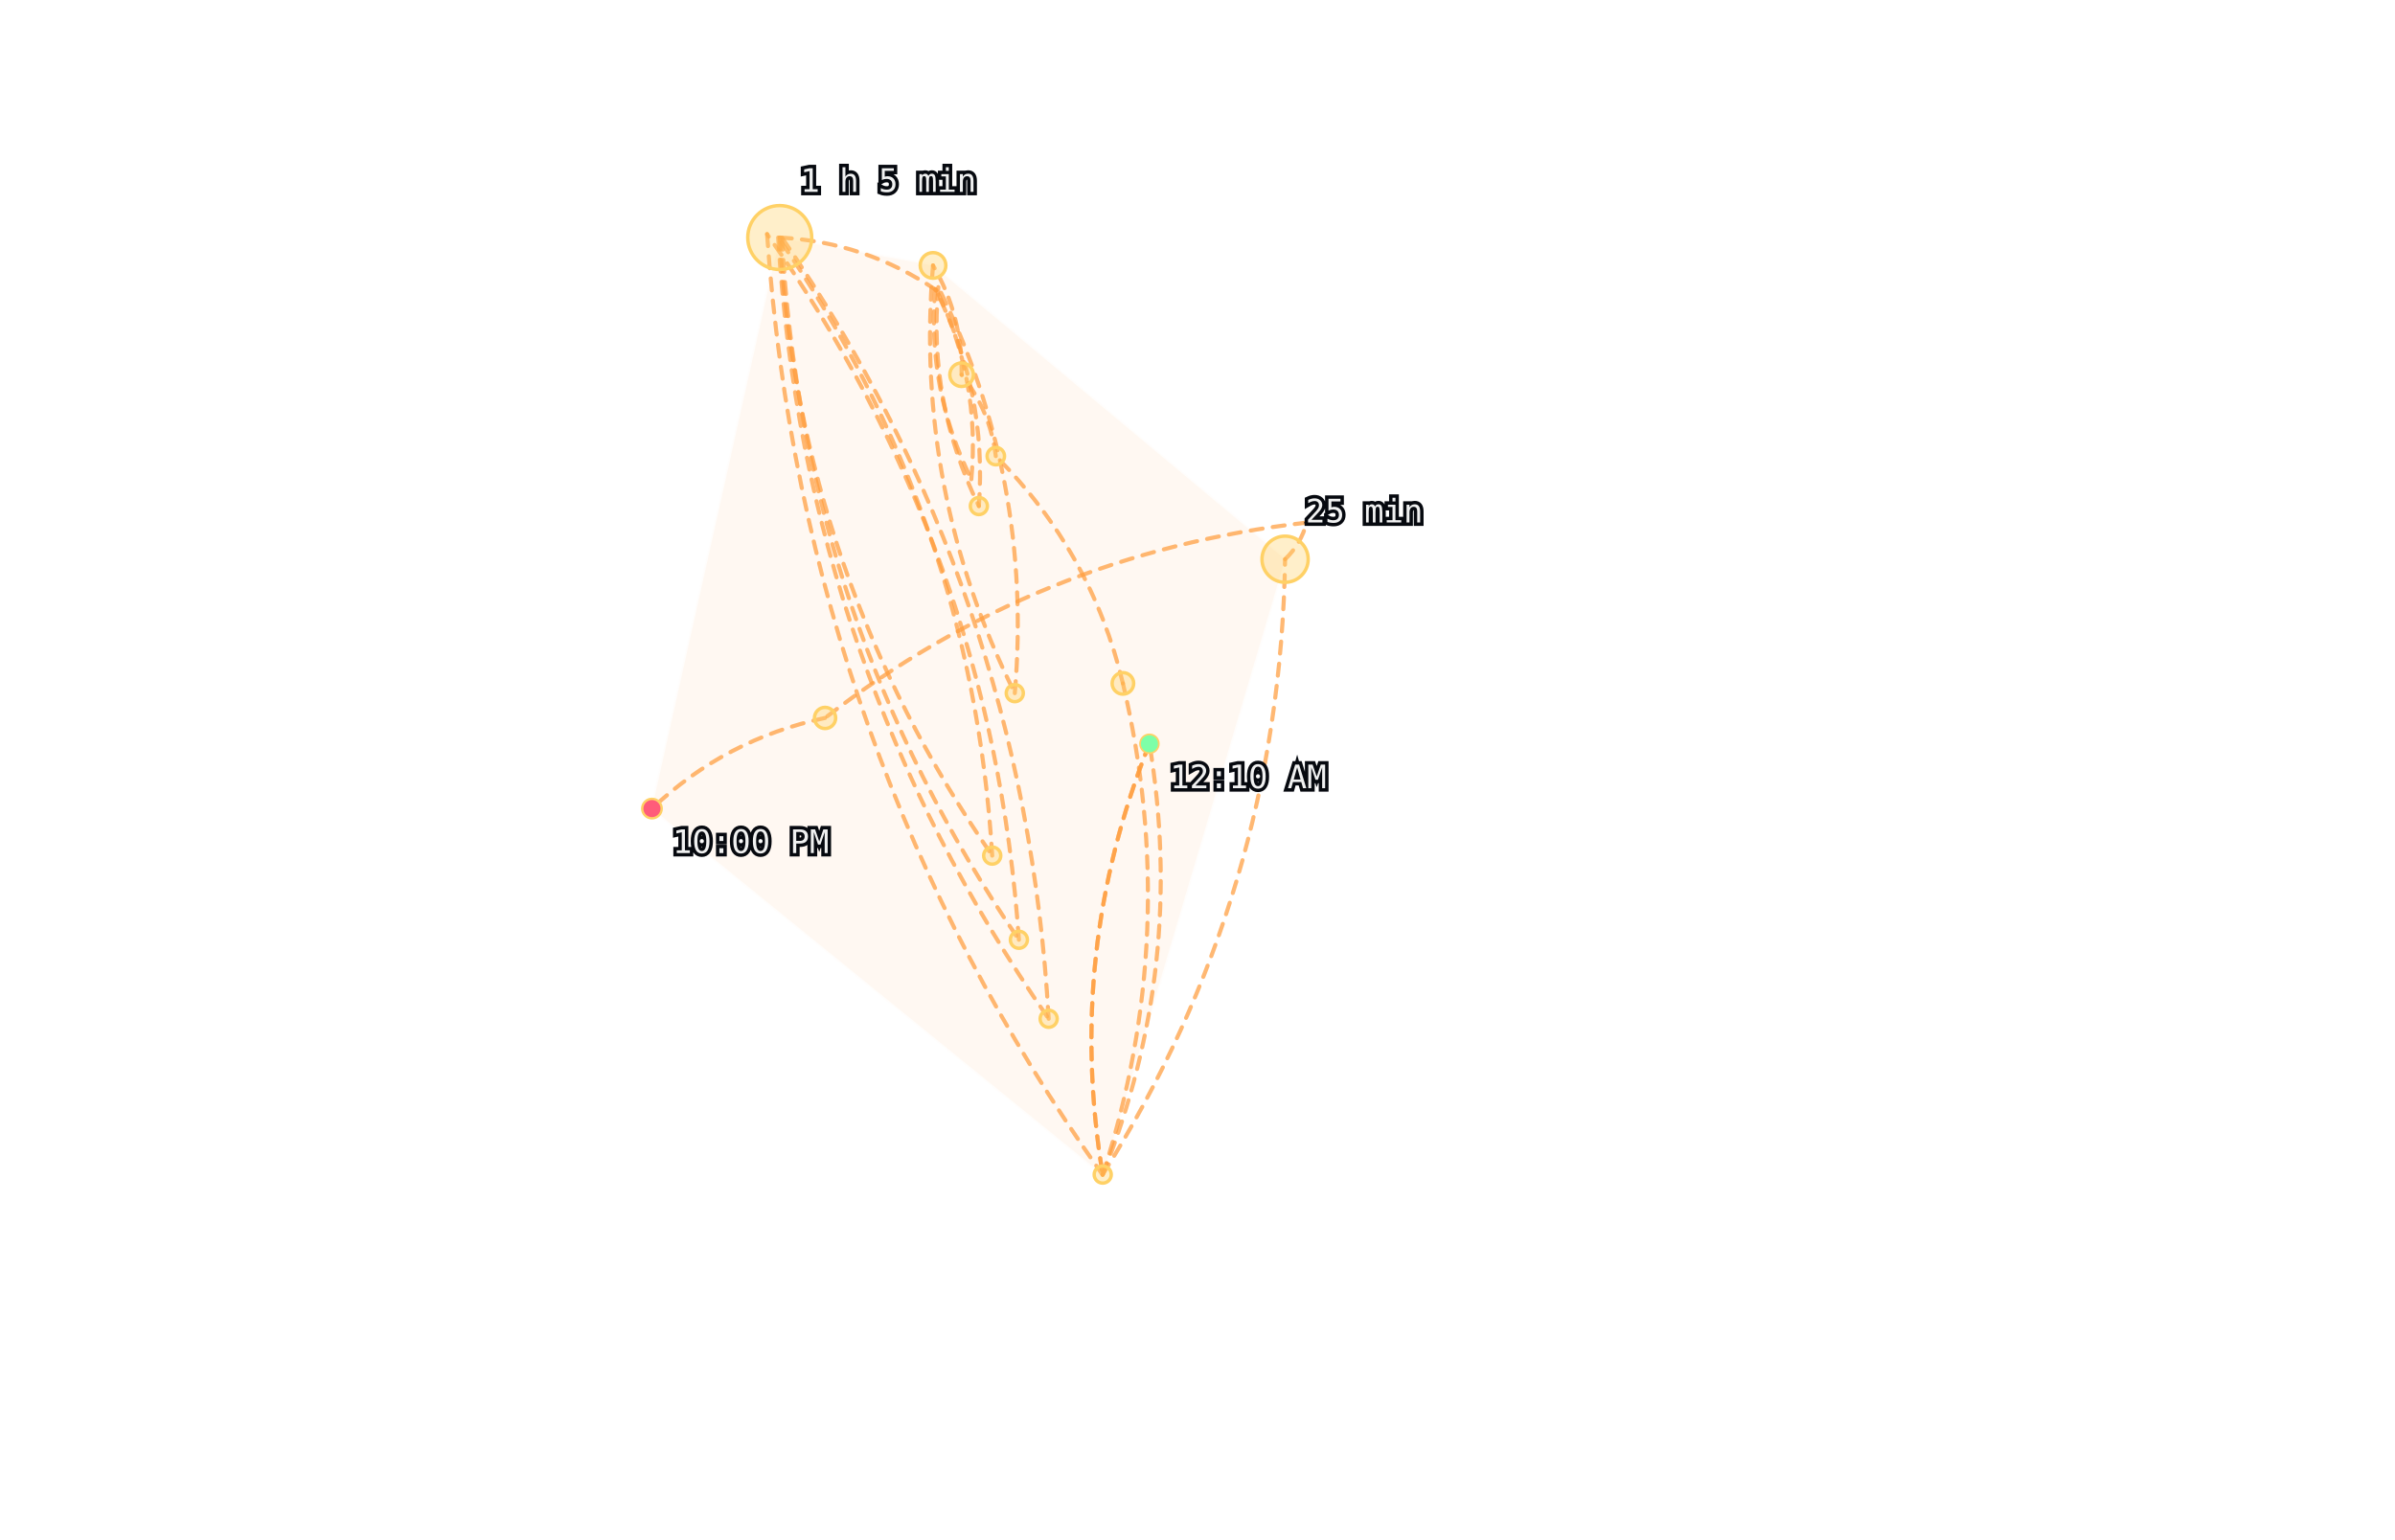
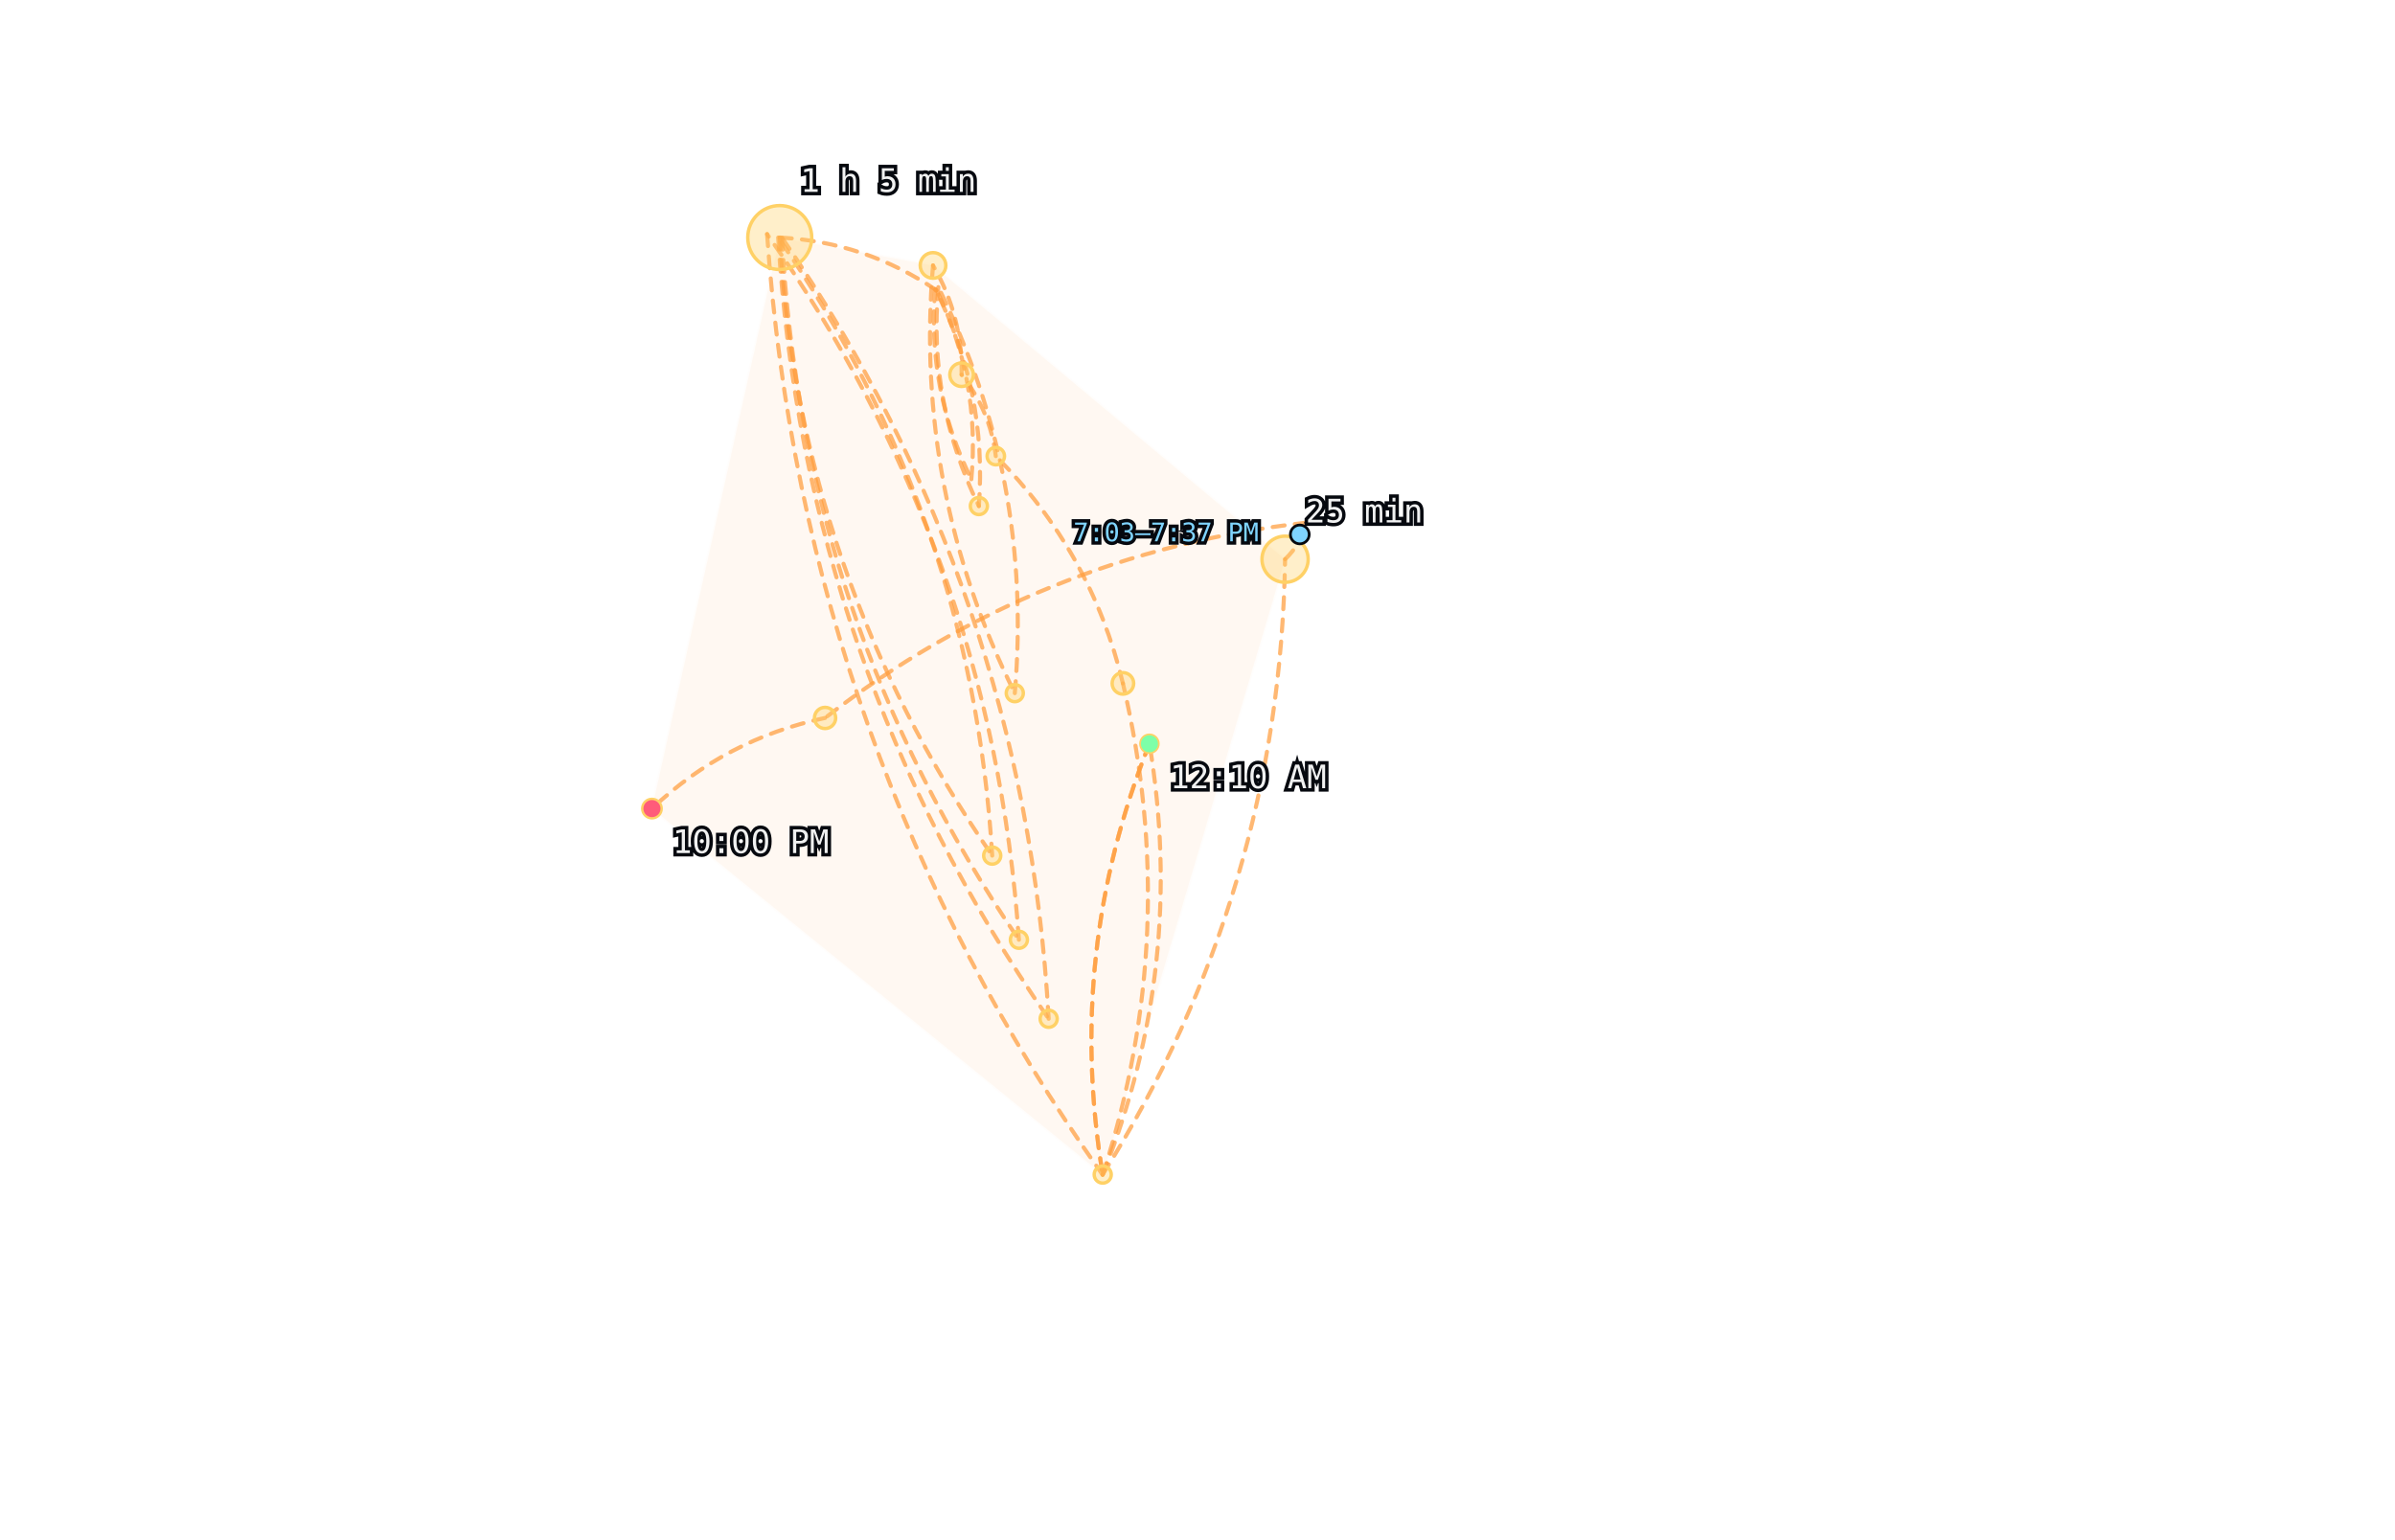
<svg xmlns="http://www.w3.org/2000/svg" width="1400" height="900" viewBox="0 0 1400 900">
  <path d="M381.1 472.8 L455.8 138.9 L545.4 155.2 L751.2 327.0 L644.6 686.8 Z" fill="#ff9d3d" opacity="0.07" stroke="#ff9d3d" stroke-opacity="0.22" stroke-width="2" stroke-linejoin="round" />
  <path d="M671.9 434.9 Q623.0 557.0 644.6 686.8" fill="none" stroke="#ff9d3d" stroke-width="2.4" stroke-dasharray="7 6" opacity="0.72" stroke-linecap="round" />
  <path d="M644.6 686.8 Q693.5 564.6 671.9 434.9" fill="none" stroke="#ff9d3d" stroke-width="2.4" stroke-dasharray="7 6" opacity="0.72" stroke-linecap="round" />
  <path d="M671.9 434.9 Q623.0 557.0 644.6 686.8" fill="none" stroke="#ff9d3d" stroke-width="2.4" stroke-dasharray="7 6" opacity="0.72" stroke-linecap="round" />
  <path d="M644.6 686.8 Q690.7 544.8 656.4 399.6" fill="none" stroke="#ff9d3d" stroke-width="2.4" stroke-dasharray="7 6" opacity="0.72" stroke-linecap="round" />
  <path d="M656.4 399.6 Q637.9 322.7 582.1 266.7" fill="none" stroke="#ff9d3d" stroke-width="2.4" stroke-dasharray="7 6" opacity="0.72" stroke-linecap="round" />
  <path d="M582.1 266.7 Q578.8 240.1 562.1 219.1" fill="none" stroke="#ff9d3d" stroke-width="2.4" stroke-dasharray="7 6" opacity="0.72" stroke-linecap="round" />
  <path d="M562.1 219.1 Q562.7 184.8 545.4 155.2" fill="none" stroke="#ff9d3d" stroke-width="2.4" stroke-dasharray="7 6" opacity="0.72" stroke-linecap="round" />
  <path d="M545.4 155.2 Q534.3 286.9 593.2 405.3" fill="none" stroke="#ff9d3d" stroke-width="2.4" stroke-dasharray="7 6" opacity="0.72" stroke-linecap="round" />
  <path d="M593.2 405.3 Q604.0 280.4 548.5 167.9" fill="none" stroke="#ff9d3d" stroke-width="2.4" stroke-dasharray="7 6" opacity="0.72" stroke-linecap="round" />
  <path d="M548.5 167.9 Q542.4 235.3 572.2 295.9" fill="none" stroke="#ff9d3d" stroke-width="2.4" stroke-dasharray="7 6" opacity="0.72" stroke-linecap="round" />
  <path d="M572.2 295.9 Q577.2 229.0 546.7 169.1" fill="none" stroke="#ff9d3d" stroke-width="2.4" stroke-dasharray="7 6" opacity="0.72" stroke-linecap="round" />
  <path d="M546.7 169.1 Q541.7 227.6 567.8 280.2" fill="none" stroke="#ff9d3d" stroke-width="2.4" stroke-dasharray="7 6" opacity="0.72" stroke-linecap="round" />
  <path d="M567.8 280.2 Q573.1 222.1 547.5 169.8" fill="none" stroke="#ff9d3d" stroke-width="2.4" stroke-dasharray="7 6" opacity="0.72" stroke-linecap="round" />
  <path d="M547.5 169.8 Q505.9 141.5 455.8 138.9" fill="none" stroke="#ff9d3d" stroke-width="2.4" stroke-dasharray="7 6" opacity="0.72" stroke-linecap="round" />
  <path d="M455.8 138.9 Q467.3 337.0 580.0 500.3" fill="none" stroke="#ff9d3d" stroke-width="2.4" stroke-dasharray="7 6" opacity="0.72" stroke-linecap="round" />
  <path d="M580.0 500.3 Q568.1 302.1 454.9 138.9" fill="none" stroke="#ff9d3d" stroke-width="2.4" stroke-dasharray="7 6" opacity="0.72" stroke-linecap="round" />
  <path d="M454.9 138.9 Q470.0 389.5 613.0 595.7" fill="none" stroke="#ff9d3d" stroke-width="2.4" stroke-dasharray="7 6" opacity="0.72" stroke-linecap="round" />
  <path d="M613.0 595.7 Q599.0 345.5 457.1 139.0" fill="none" stroke="#ff9d3d" stroke-width="2.4" stroke-dasharray="7 6" opacity="0.72" stroke-linecap="round" />
  <path d="M457.1 139.0 Q468.9 363.6 595.6 549.5" fill="none" stroke="#ff9d3d" stroke-width="2.4" stroke-dasharray="7 6" opacity="0.72" stroke-linecap="round" />
  <path d="M595.6 549.5 Q579.8 322.6 448.4 136.9" fill="none" stroke="#ff9d3d" stroke-width="2.4" stroke-dasharray="7 6" opacity="0.72" stroke-linecap="round" />
  <path d="M448.4 136.9 Q469.5 439.4 644.5 686.9" fill="none" stroke="#ff9d3d" stroke-width="2.4" stroke-dasharray="7 6" opacity="0.72" stroke-linecap="round" />
  <path d="M644.5 686.9 Q748.2 521.9 751.2 327.0" fill="none" stroke="#ff9d3d" stroke-width="2.4" stroke-dasharray="7 6" opacity="0.72" stroke-linecap="round" />
  <path d="M751.2 327.0 Q760.5 318.1 763.8 305.6" fill="none" stroke="#ff9d3d" stroke-width="2.4" stroke-dasharray="7 6" opacity="0.72" stroke-linecap="round" />
  <path d="M763.8 305.6 Q607.1 323.3 482.3 419.8" fill="none" stroke="#ff9d3d" stroke-width="2.4" stroke-dasharray="7 6" opacity="0.72" stroke-linecap="round" />
  <path d="M482.3 419.8 Q424.3 432.1 381.1 472.8" fill="none" stroke="#ff9d3d" stroke-width="2.4" stroke-dasharray="7 6" opacity="0.72" stroke-linecap="round" />
  <circle cx="671.9" cy="434.9" r="5.0" fill="#ffd166" fill-opacity="0.34" stroke="#ffd166" stroke-width="2" />
  <circle cx="644.6" cy="686.8" r="5.0" fill="#ffd166" fill-opacity="0.34" stroke="#ffd166" stroke-width="2" />
  <circle cx="656.4" cy="399.6" r="6.3" fill="#ffd166" fill-opacity="0.34" stroke="#ffd166" stroke-width="2" />
  <circle cx="582.1" cy="266.7" r="5.1" fill="#ffd166" fill-opacity="0.34" stroke="#ffd166" stroke-width="2" />
  <circle cx="562.1" cy="219.1" r="6.9" fill="#ffd166" fill-opacity="0.34" stroke="#ffd166" stroke-width="2" />
  <circle cx="545.4" cy="155.2" r="7.5" fill="#ffd166" fill-opacity="0.34" stroke="#ffd166" stroke-width="2" />
  <circle cx="593.2" cy="405.3" r="5.0" fill="#ffd166" fill-opacity="0.34" stroke="#ffd166" stroke-width="2" />
  <circle cx="572.2" cy="295.9" r="5.0" fill="#ffd166" fill-opacity="0.34" stroke="#ffd166" stroke-width="2" />
  <circle cx="455.8" cy="138.9" r="18.7" fill="#ffd166" fill-opacity="0.34" stroke="#ffd166" stroke-width="2" />
  <circle cx="580.0" cy="500.3" r="5.0" fill="#ffd166" fill-opacity="0.34" stroke="#ffd166" stroke-width="2" />
  <circle cx="613.0" cy="595.7" r="5.0" fill="#ffd166" fill-opacity="0.34" stroke="#ffd166" stroke-width="2" />
  <circle cx="595.6" cy="549.5" r="5.0" fill="#ffd166" fill-opacity="0.34" stroke="#ffd166" stroke-width="2" />
  <circle cx="751.2" cy="327.0" r="13.5" fill="#ffd166" fill-opacity="0.34" stroke="#ffd166" stroke-width="2" />
  <circle cx="482.3" cy="419.8" r="6.2" fill="#ffd166" fill-opacity="0.34" stroke="#ffd166" stroke-width="2" />
  <circle cx="381.1" cy="472.8" r="5.4" fill="#ffd166" fill-opacity="0.34" stroke="#ffd166" stroke-width="2" />
  <circle cx="671.9" cy="434.9" r="5" fill="#7dffa8" />
  <circle cx="381.1" cy="472.8" r="5" fill="#ff5c7a" />
  <text x="467.8" y="112.2" font-size="19" font-family="Menlo, monospace" stroke="#06090f" stroke-width="4" paint-order="stroke" fill="rgba(255,255,255,0.94)">1 h 5 min</text>
  <text x="763.2" y="305.5" font-size="19" font-family="Menlo, monospace" stroke="#06090f" stroke-width="4" paint-order="stroke" fill="rgba(255,255,255,0.94)">25 min</text>
  <text x="683.9" y="460.9" font-size="19" font-family="Menlo, monospace" stroke="#06090f" stroke-width="4" paint-order="stroke" fill="rgba(255,255,255,0.94)">12:10 AM</text>
  <text x="393.1" y="498.8" font-size="19" font-family="Menlo, monospace" stroke="#06090f" stroke-width="4" paint-order="stroke" fill="rgba(255,255,255,0.94)">10:00 PM</text>
+   <circle cx="759.8" cy="312.5" r="5.5" fill="#7fd4ff" stroke="#06090f" stroke-width="1.6" />
+   <text x="627.4" y="316.5" font-size="15" font-family="Menlo, monospace" stroke="#06090f" stroke-width="4" paint-order="stroke" fill="#7fd4ff">7:03–7:37 PM</text>
</svg>
